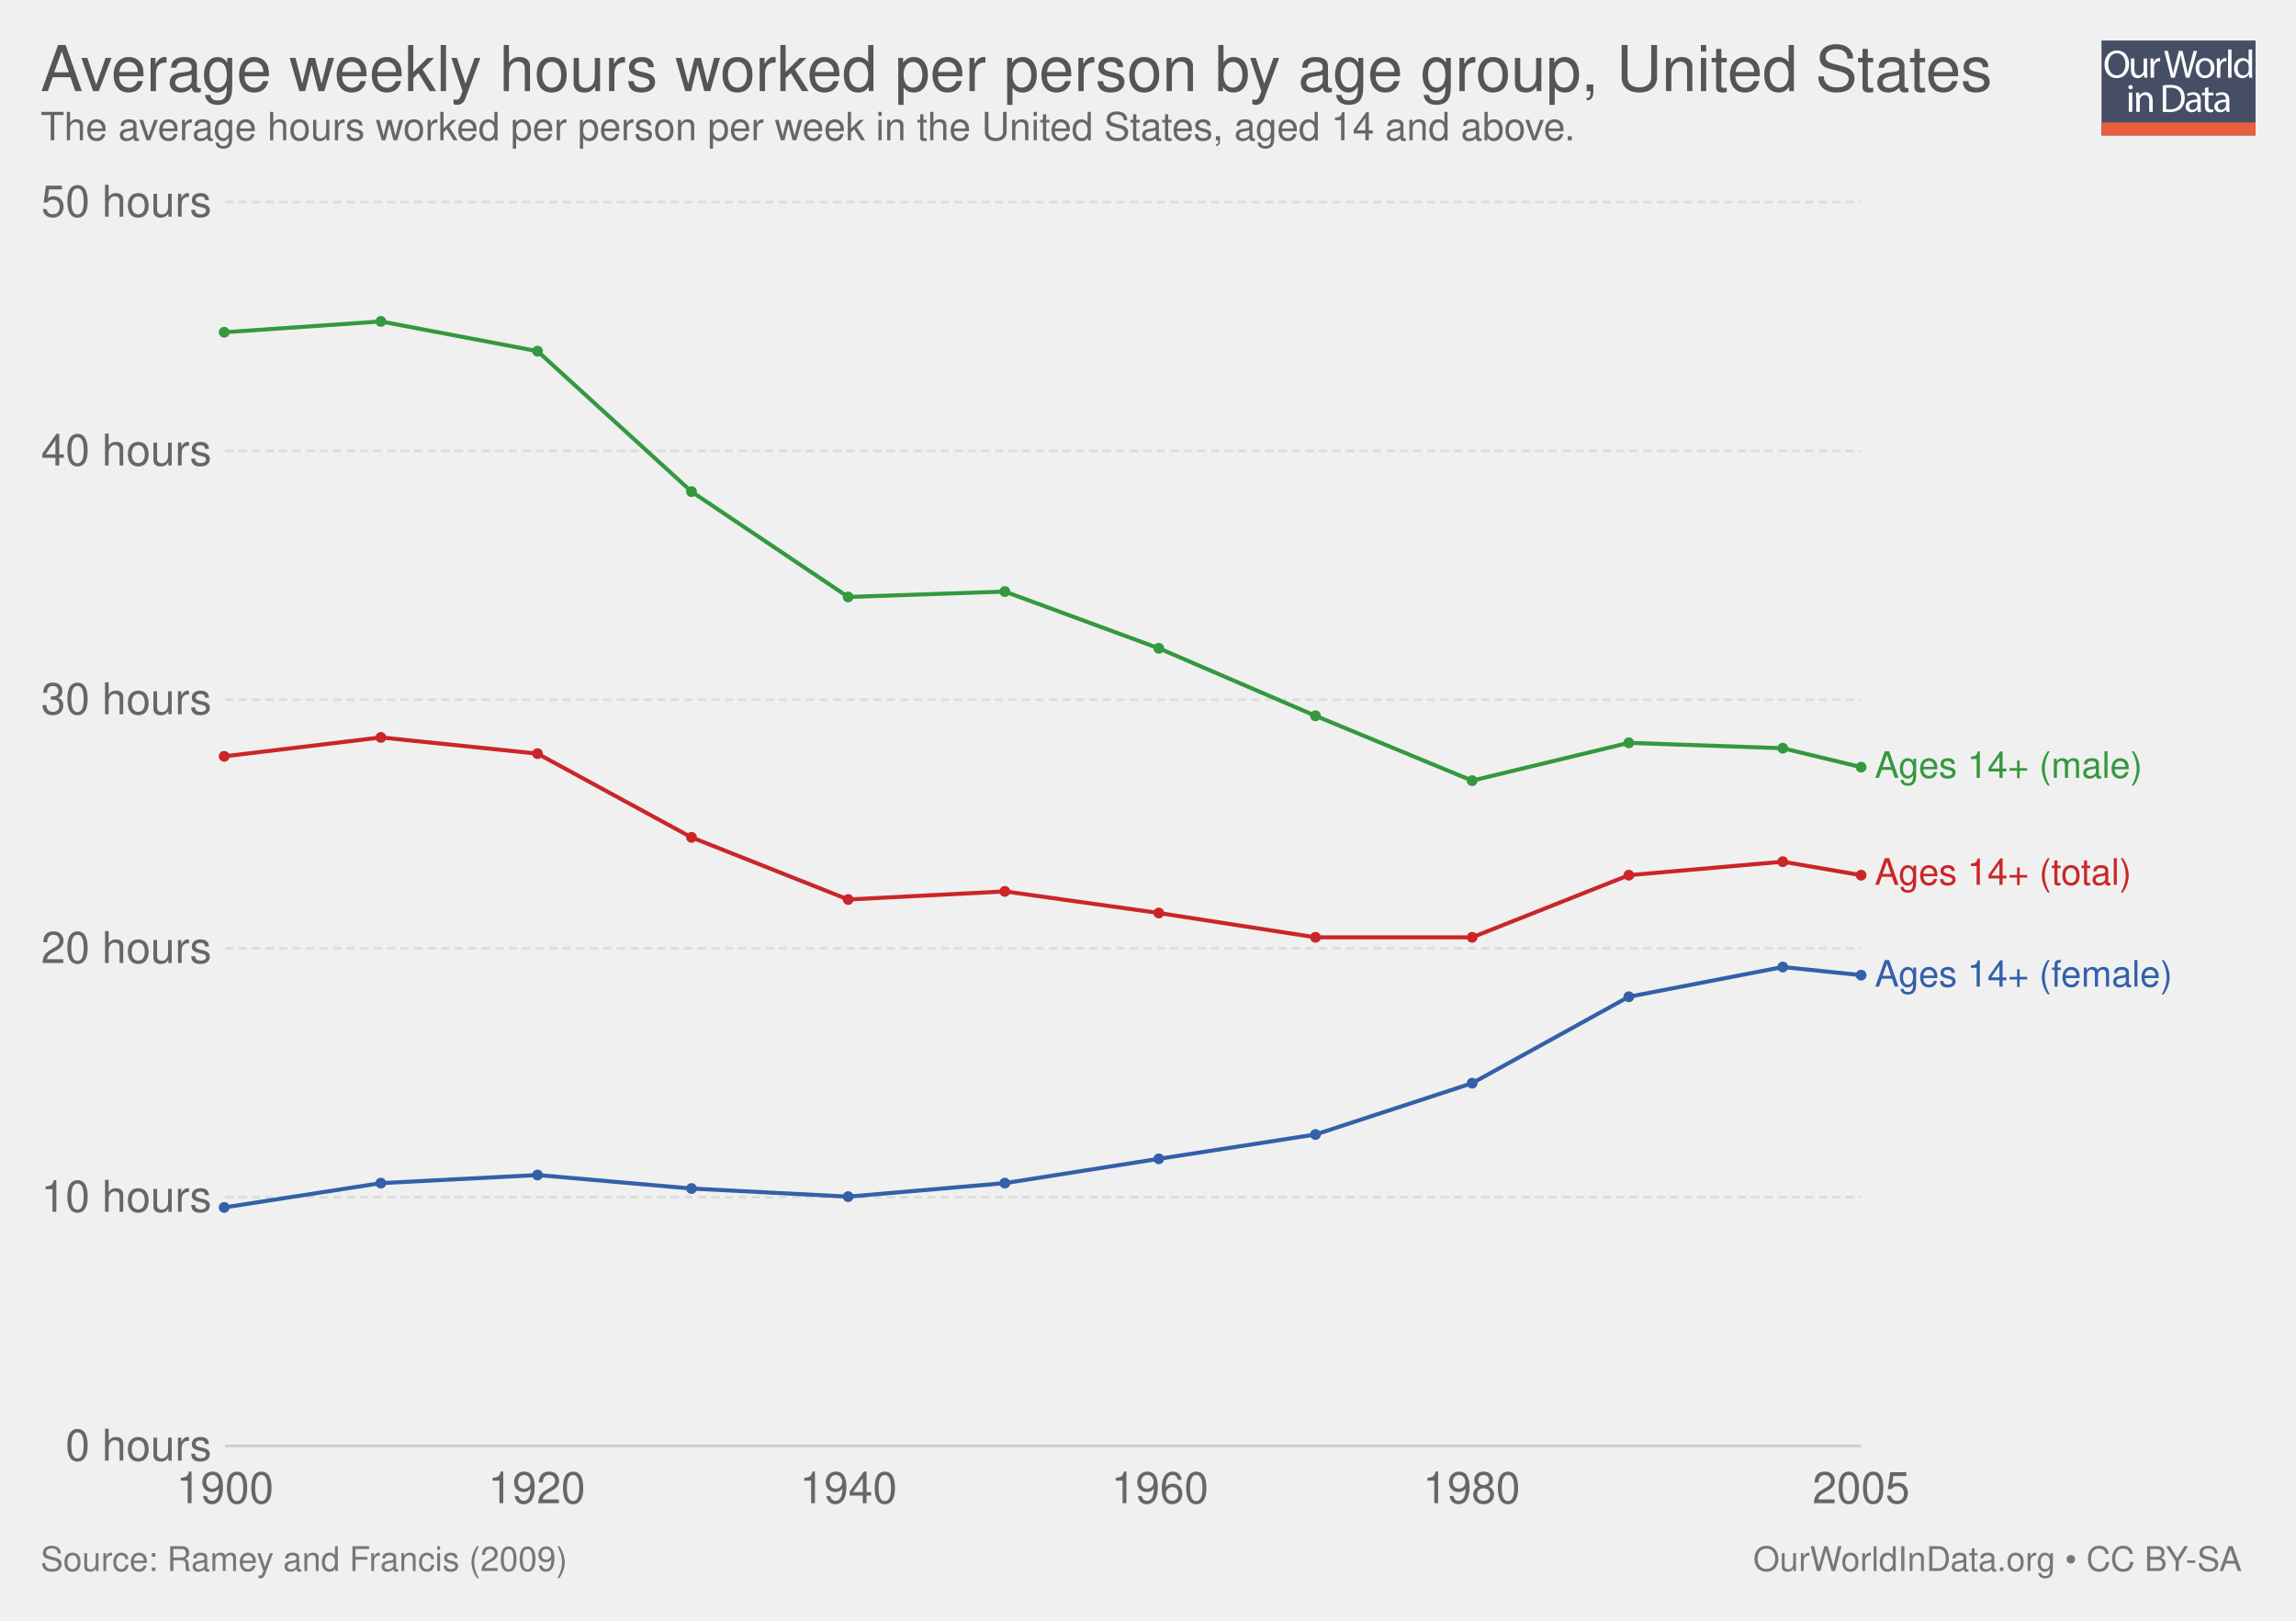
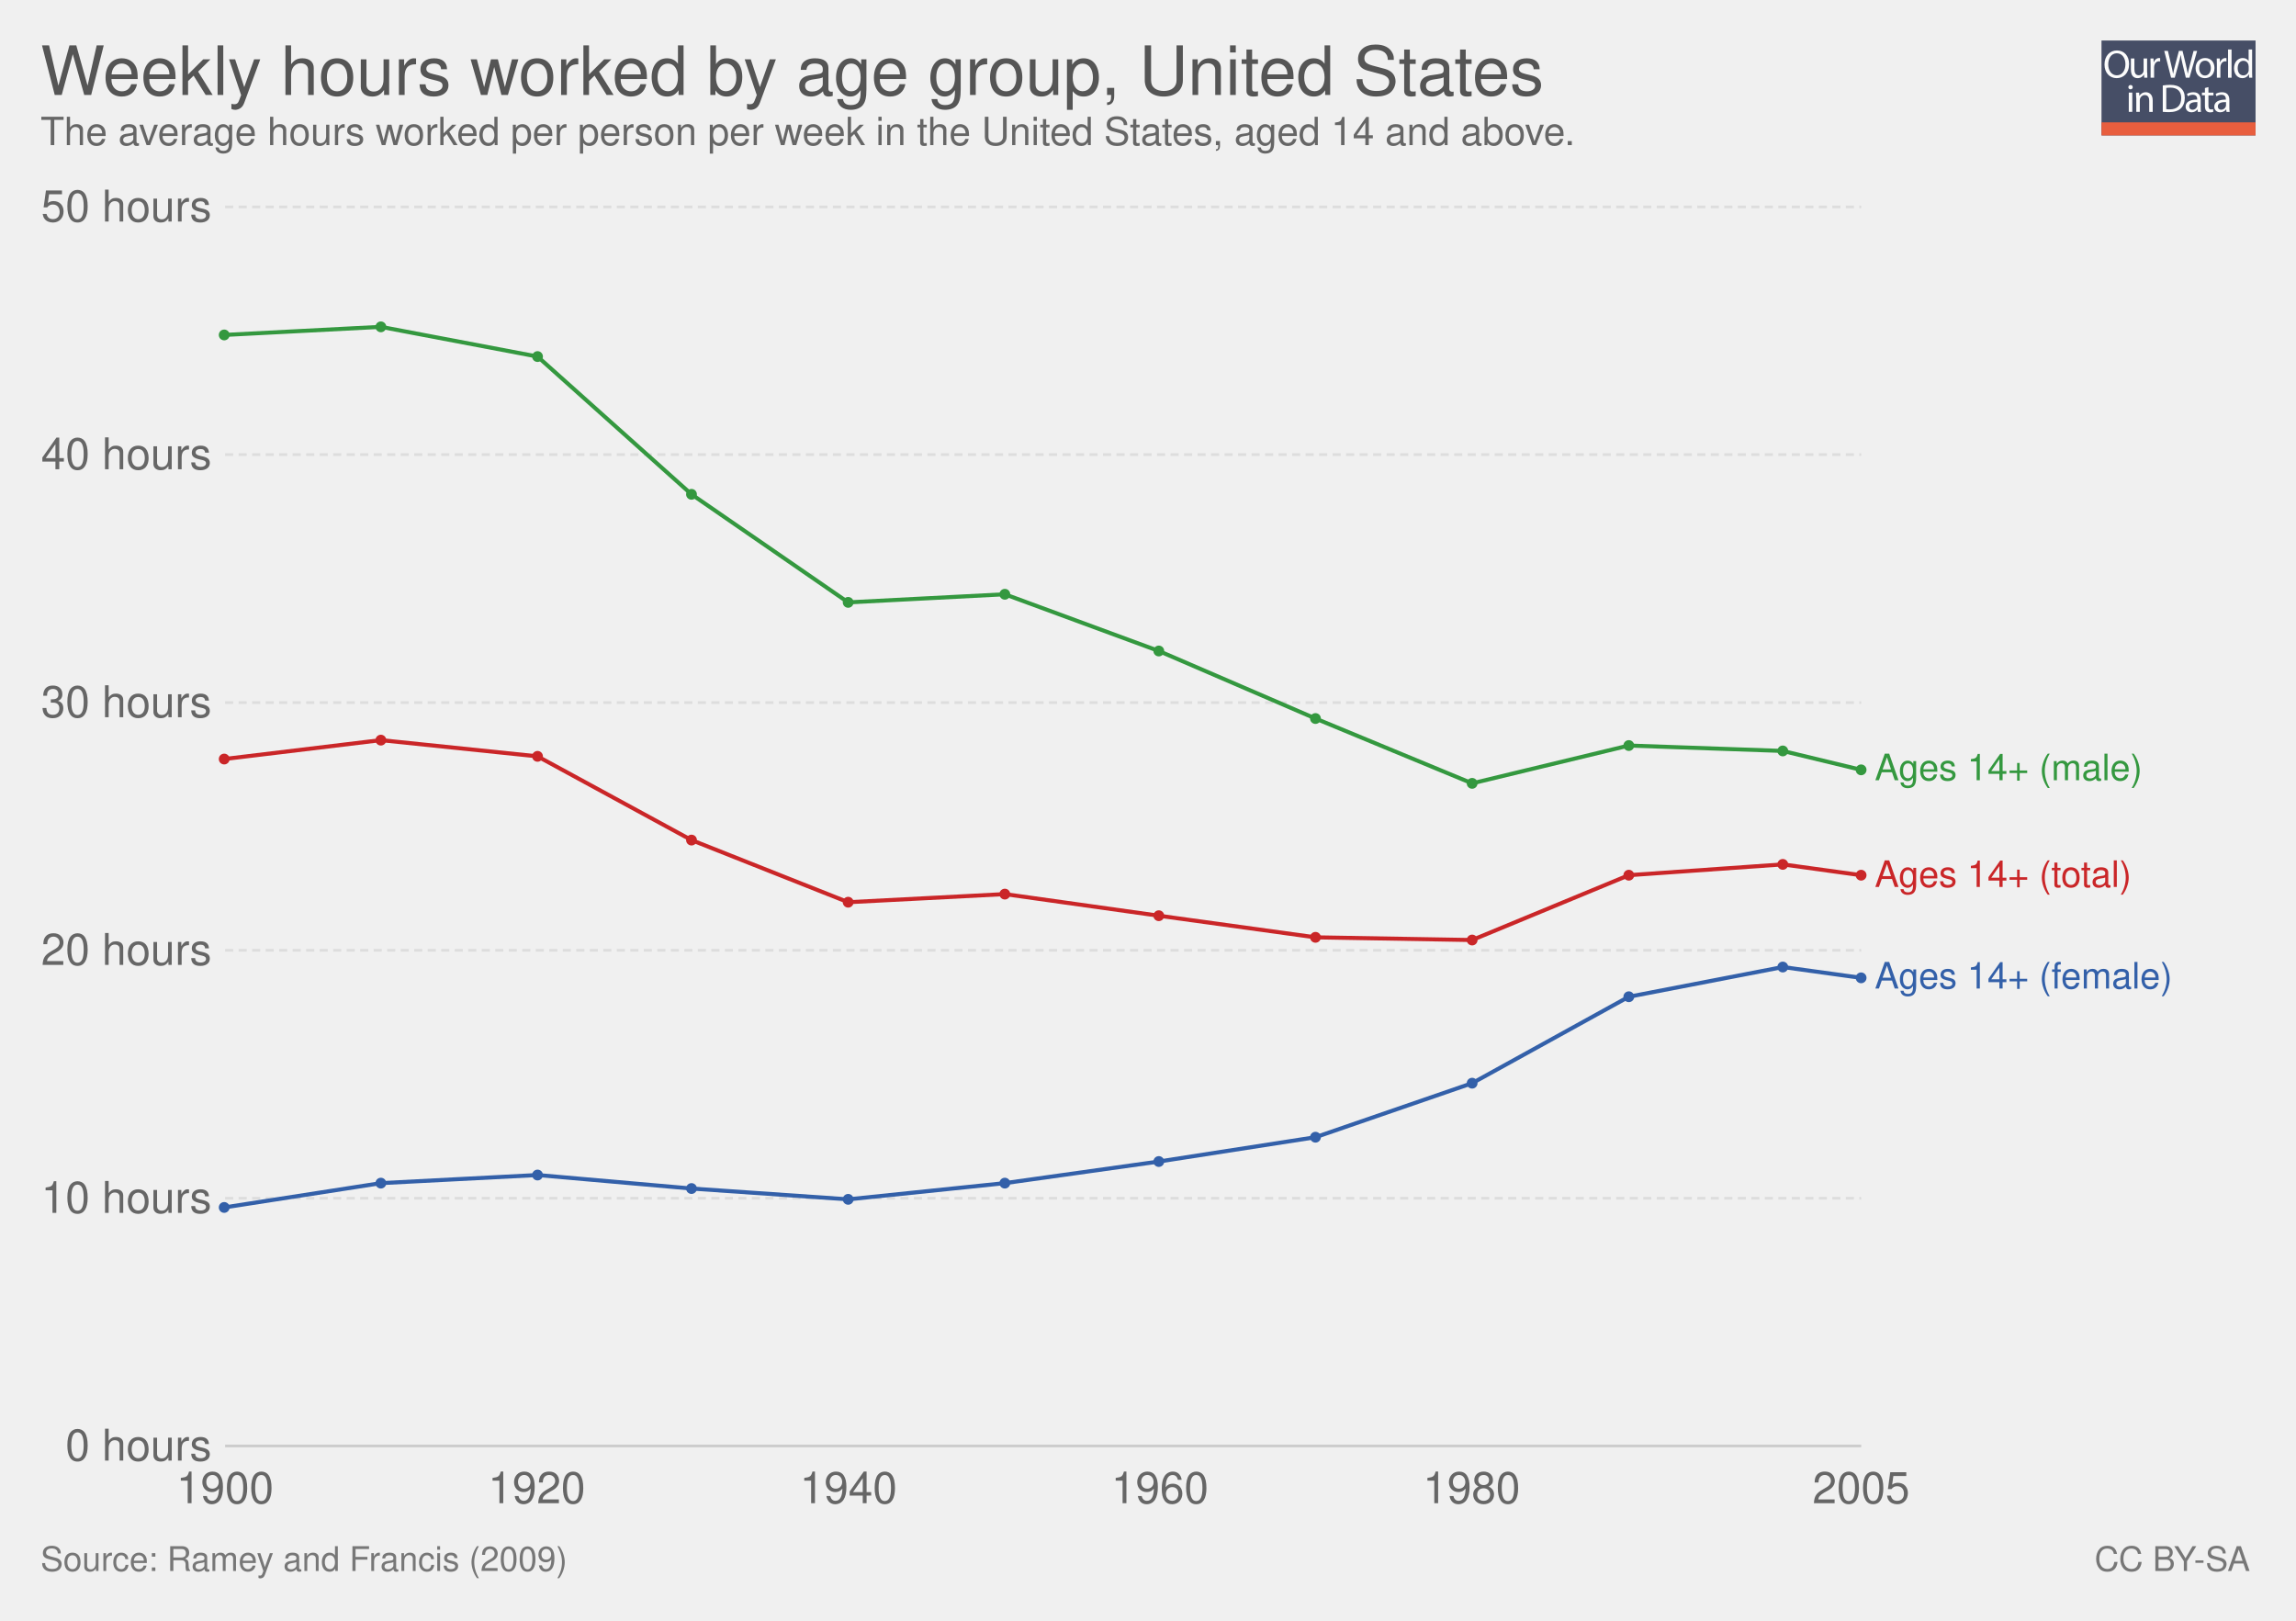
<svg xmlns="http://www.w3.org/2000/svg" xmlns:xlink="http://www.w3.org/1999/xlink" version="1.1" style="font-family: 'Helvetica Neue', Helvetica, Arial, sans-serif; font-size: 18px; background-color: white; text-rendering: optimizeLegibility; -webkit-font-smoothing: antialiased;" width="850" height="600">
  <g class="ChartTab">
    <g class="HeaderView">
      <g opacity="0.8" transform="translate(778, 15) scale(0.27)">
        <a xlink:href="https://ourworldindata.org" target="_blank">
          <g>
            <rect x="0" y="0" fill="#1B2543" width="211.2" height="130.1" />
            <rect x="0" y="112.2" fill="#E63912" width="211.2" height="17.9" />
            <g>
              <rect x="1.2" y="12.3" fill="none" width="210.2" height="99.2" />
              <path fill="#FFFFFF" d="M37.8,32.2c0,12.7-7.7,19.4-17.1,19.4c-9.7,0-16.6-7.5-16.6-18.7c0-11.7,7.3-19.3,17.1-19.3 C31.3,13.7,37.8,21.3,37.8,32.2z M9.2,32.8c0,7.9,4.3,14.9,11.8,14.9c7.5,0,11.8-6.9,11.8-15.3c0-7.3-3.8-14.9-11.8-14.9 C13.1,17.5,9.2,24.8,9.2,32.8z" />
              <path fill="#FFFFFF" d="M62.7,43.8c0,2.7,0.1,5.1,0.2,7.2h-4.3l-0.3-4.3h-0.1c-1.3,2.1-4,4.9-8.8,4.9c-4.2,0-9.1-2.3-9.1-11.6 V24.6h4.8v14.6c0,5,1.5,8.4,5.9,8.4c3.2,0,5.5-2.2,6.3-4.4c0.3-0.7,0.4-1.6,0.4-2.5V24.6h4.8V43.8z" />
              <path fill="#FFFFFF" d="M67.3,32.8c0-3.1-0.1-5.8-0.2-8.2h4.2l0.2,5.2h0.2c1.2-3.5,4.1-5.8,7.3-5.8c0.5,0,0.9,0.1,1.4,0.2v4.5 c-0.5-0.1-1-0.2-1.6-0.2c-3.4,0-5.8,2.6-6.5,6.2c-0.1,0.7-0.2,1.4-0.2,2.2V51h-4.8V32.8z" />
              <path fill="#FFFFFF" d="M95.4,51l-9.4-36.8h5l4.4,18.6c1.1,4.6,2.1,9.2,2.7,12.7h0.1c0.6-3.7,1.8-8,3-12.8l4.9-18.5h5l4.5,18.7 c1,4.4,2,8.7,2.6,12.6h0.1c0.8-4,1.8-8.1,3-12.7l4.9-18.5h4.9L120.6,51h-5L111,31.9c-1.1-4.7-1.9-8.3-2.4-12h-0.1 c-0.7,3.7-1.5,7.3-2.8,12L100.4,51H95.4z" />
              <path fill="#FFFFFF" d="M154.9,37.6c0,9.8-6.8,14-13.2,14c-7.2,0-12.7-5.2-12.7-13.6c0-8.8,5.8-14,13.1-14 C149.8,24,154.9,29.5,154.9,37.6z M133.9,37.9c0,5.8,3.3,10.1,8,10.1c4.6,0,8-4.3,8-10.3c0-4.5-2.2-10.1-7.9-10.1 C136.3,27.6,133.9,32.8,133.9,37.9z" />
              <path fill="#FFFFFF" d="M158.2,32.8c0-3.1-0.1-5.8-0.2-8.2h4.2l0.2,5.2h0.2c1.2-3.5,4.1-5.8,7.3-5.8c0.5,0,0.9,0.1,1.4,0.2v4.5 c-0.5-0.1-1-0.2-1.6-0.2c-3.4,0-5.8,2.6-6.5,6.2c-0.1,0.7-0.2,1.4-0.2,2.2V51h-4.8V32.8z" />
              <path fill="#FFFFFF" d="M173.5,12.3h4.8V51h-4.8V12.3z" />
              <path fill="#FFFFFF" d="M206.5,12.3v31.9c0,2.3,0.1,5,0.2,6.8h-4.3l-0.2-4.6H202c-1.5,2.9-4.7,5.2-9,5.2 c-6.4,0-11.3-5.4-11.3-13.4c-0.1-8.8,5.4-14.2,11.9-14.2c4,0,6.8,1.9,8,4h0.1V12.3H206.5z M201.7,35.4c0-0.6-0.1-1.4-0.2-2 c-0.7-3.1-3.3-5.6-6.9-5.6c-5,0-7.9,4.4-7.9,10.2c0,5.3,2.6,9.8,7.8,9.8c3.2,0,6.2-2.1,7.1-5.7c0.2-0.7,0.2-1.3,0.2-2.1V35.4z" />
              <path fill="#FFFFFF" d="M42.8,64c0.1,1.6-1.1,2.9-3.1,2.9c-1.7,0-2.9-1.3-2.9-2.9c0-1.7,1.3-3,3-3C41.7,61,42.8,62.3,42.8,64z M37.4,97.8V71.4h4.8v26.4H37.4z" />
              <path fill="#FFFFFF" d="M47.5,78.6c0-2.7-0.1-5-0.2-7.1h4.3l0.3,4.4h0.1c1.3-2.5,4.4-5,8.8-5c3.7,0,9.4,2.2,9.4,11.2v15.8h-4.8 V82.6c0-4.3-1.6-7.8-6.1-7.8c-3.2,0-5.6,2.2-6.5,4.9c-0.2,0.6-0.3,1.4-0.3,2.2v15.9h-4.8V78.6z" />
              <path fill="#FFFFFF" d="M84,61.6c2.9-0.4,6.3-0.8,10.1-0.8c6.8,0,11.7,1.6,14.9,4.6c3.3,3,5.2,7.3,5.2,13.2c0,6-1.9,10.9-5.3,14.3 c-3.4,3.4-9.1,5.3-16.3,5.3c-3.4,0-6.2-0.2-8.6-0.4V61.6z M88.8,94.1c1.2,0.2,3,0.3,4.8,0.3c10.2,0,15.7-5.7,15.7-15.6 c0.1-8.7-4.9-14.2-14.9-14.2c-2.5,0-4.3,0.2-5.6,0.5V94.1z" />
              <path fill="#FFFFFF" d="M132.1,97.8l-0.4-3.3h-0.2c-1.5,2.1-4.3,3.9-8.1,3.9c-5.4,0-8.1-3.8-8.1-7.6c0-6.4,5.7-9.9,15.9-9.8v-0.5 c0-2.2-0.6-6.1-6-6.1c-2.5,0-5,0.8-6.9,2l-1.1-3.2c2.2-1.4,5.4-2.3,8.7-2.3c8.1,0,10.1,5.5,10.1,10.8v9.9c0,2.3,0.1,4.5,0.4,6.3 H132.1z M131.4,84.4c-5.3-0.1-11.2,0.8-11.2,5.9c0,3.1,2.1,4.6,4.5,4.6c3.4,0,5.6-2.2,6.4-4.4c0.2-0.5,0.3-1,0.3-1.5V84.4z" />
              <path fill="#FFFFFF" d="M146.6,63.9v7.6h6.9v3.7h-6.9v14.2c0,3.3,0.9,5.1,3.6,5.1c1.3,0,2.2-0.2,2.8-0.3l0.2,3.6 c-0.9,0.4-2.4,0.7-4.3,0.7c-2.2,0-4-0.7-5.2-2c-1.4-1.4-1.9-3.8-1.9-6.9V75.1h-4.1v-3.7h4.1v-6.3L146.6,63.9z" />
              <path fill="#FFFFFF" d="M171.4,97.8l-0.4-3.3h-0.2c-1.5,2.1-4.3,3.9-8.1,3.9c-5.4,0-8.1-3.8-8.1-7.6c0-6.4,5.7-9.9,15.9-9.8v-0.5 c0-2.2-0.6-6.1-6-6.1c-2.5,0-5,0.8-6.9,2l-1.1-3.2c2.2-1.4,5.4-2.3,8.7-2.3c8.1,0,10.1,5.5,10.1,10.8v9.9c0,2.3,0.1,4.5,0.4,6.3 H171.4z M170.7,84.4c-5.3-0.1-11.2,0.8-11.2,5.9c0,3.1,2.1,4.6,4.5,4.6c3.4,0,5.6-2.2,6.4-4.4c0.2-0.5,0.3-1,0.3-1.5V84.4z" />
            </g>
          </g>
        </a>
      </g>
      <a href="https://ourworldindata.org/grapher/average-weekly-hours-worked-per-person-by-age-group-united-states" target="_blank">
-         <text font-size="23.40" x="15.0" y="33.7" fill="#555">
-           <tspan x="15" y="33.72">Average weekly hours worked per person by age group, United States</tspan>
+         <text font-size="25.20" x="15.0" y="35.2" fill="#555">
+           <tspan x="15" y="35.16">Weekly hours worked by age group, United States</tspan>
        </text>
      </a>
-       <text font-size="14.40" x="15.0" y="51.9" fill="#666">
-         <tspan x="15" y="51.92">The average hours worked per person per week in the United States, aged 14 and above.</tspan>
+       <text font-size="14.40" x="15.0" y="53.7" fill="#666">
+         <tspan x="15" y="53.72">The average hours worked per person per week in the United States, aged 14 and above.</tspan>
      </text>
    </g>
    <g class="LineChart">
      <defs>
        <clipPath id="boundsClip-1">
-           <rect x="73.342" y="0" width="830" height="963.4" />
+           <rect x="73.342" y="0" width="830" height="959.8" />
        </clipPath>
      </defs>
      <g class="AxisBoxView">
        <g class="HorizontalAxis">
          <text x="83.3" y="556.5" fill="#666" text-anchor="middle" font-size="16.2">1900</text>
          <text x="198.7" y="556.5" fill="#666" text-anchor="middle" font-size="16.2">1920</text>
          <text x="314.1" y="556.5" fill="#666" text-anchor="middle" font-size="16.2">1940</text>
          <text x="429.4" y="556.5" fill="#666" text-anchor="middle" font-size="16.2">1960</text>
          <text x="544.8" y="556.5" fill="#666" text-anchor="middle" font-size="16.2">1980</text>
          <text x="689" y="556.5" fill="#666" text-anchor="middle" font-size="16.2">2005</text>
        </g>
        <g class="VerticalAxis">
          <text x="78.34" y="535.3" fill="#666" dominant-baseline="middle" text-anchor="end" font-size="16.2">0 hours</text>
-           <text x="78.34" y="443.2" fill="#666" dominant-baseline="middle" text-anchor="end" font-size="16.2">10 hours</text>
-           <text x="78.34" y="351.1" fill="#666" dominant-baseline="middle" text-anchor="end" font-size="16.2">20 hours</text>
-           <text x="78.34" y="259" fill="#666" dominant-baseline="middle" text-anchor="end" font-size="16.2">30 hours</text>
-           <text x="78.34" y="166.9" fill="#666" dominant-baseline="middle" text-anchor="end" font-size="16.2">40 hours</text>
-           <text x="78.34" y="74.8" fill="#666" dominant-baseline="middle" text-anchor="end" font-size="16.2">50 hours</text>
+           <text x="78.34" y="443.6" fill="#666" dominant-baseline="middle" text-anchor="end" font-size="16.2">10 hours</text>
+           <text x="78.34" y="351.8" fill="#666" dominant-baseline="middle" text-anchor="end" font-size="16.2">20 hours</text>
+           <text x="78.34" y="260.1" fill="#666" dominant-baseline="middle" text-anchor="end" font-size="16.2">30 hours</text>
+           <text x="78.34" y="168.3" fill="#666" dominant-baseline="middle" text-anchor="end" font-size="16.2">40 hours</text>
+           <text x="78.34" y="76.6" fill="#666" dominant-baseline="middle" text-anchor="end" font-size="16.2">50 hours</text>
        </g>
        <g class="AxisGridLines">
          <line x1="83.34" y1="535.3" x2="689.03" y2="535.3" stroke="#ccc" />
-           <line x1="83.34" y1="443.2" x2="689.03" y2="443.2" stroke="#ddd" stroke-dasharray="3,2" />
-           <line x1="83.34" y1="351.1" x2="689.03" y2="351.1" stroke="#ddd" stroke-dasharray="3,2" />
-           <line x1="83.34" y1="259" x2="689.03" y2="259" stroke="#ddd" stroke-dasharray="3,2" />
-           <line x1="83.34" y1="166.9" x2="689.03" y2="166.9" stroke="#ddd" stroke-dasharray="3,2" />
-           <line x1="83.34" y1="74.8" x2="689.03" y2="74.8" stroke="#ddd" stroke-dasharray="3,2" />
+           <line x1="83.34" y1="443.6" x2="689.03" y2="443.6" stroke="#ddd" stroke-dasharray="3,2" />
+           <line x1="83.34" y1="351.8" x2="689.03" y2="351.8" stroke="#ddd" stroke-dasharray="3,2" />
+           <line x1="83.34" y1="260.1" x2="689.03" y2="260.1" stroke="#ddd" stroke-dasharray="3,2" />
+           <line x1="83.34" y1="168.3" x2="689.03" y2="168.3" stroke="#ddd" stroke-dasharray="3,2" />
+           <line x1="83.34" y1="76.6" x2="689.03" y2="76.6" stroke="#ddd" stroke-dasharray="3,2" />
        </g>
      </g>
      <g clip-path="url(#boundsClip-1)">
        <g class="HeightedLegend clickable">
          <g class="legendMark">
-             <rect x="689.03" y="277.15" width="134.63" height="13.5" fill="#fff" opacity="0" />
-             <text font-size="13.50" x="694.0" y="287.9" fill="#34983f">
-               <tspan x="694.03" y="287.95">Ages 14+ (male)</tspan>
+             <rect x="689.03" y="278.05" width="134.63" height="13.5" fill="#fff" opacity="0" />
+             <text font-size="13.50" x="694.0" y="288.9" fill="#34983f">
+               <tspan x="694.03" y="288.85">Ages 14+ (male)</tspan>
            </text>
          </g>
          <g class="legendMark">
-             <rect x="689.03" y="316.75" width="130.985" height="13.5" fill="#fff" opacity="0" />
-             <text font-size="13.50" x="694.0" y="327.6" fill="#ca2628">
-               <tspan x="694.03" y="327.55">Ages 14+ (total)</tspan>
+             <rect x="689.03" y="317.55" width="130.985" height="13.5" fill="#fff" opacity="0" />
+             <text font-size="13.50" x="694.0" y="328.4" fill="#ca2628">
+               <tspan x="694.03" y="328.35">Ages 14+ (total)</tspan>
            </text>
          </g>
          <g class="legendMark">
-             <rect x="689.03" y="354.45" width="145.97" height="13.5" fill="#fff" opacity="0" />
-             <text font-size="13.50" x="694.0" y="365.3" fill="#3360a9">
-               <tspan x="694.03" y="365.25">Ages 14+ (female)</tspan>
+             <rect x="689.03" y="355.15" width="145.97" height="13.5" fill="#fff" opacity="0" />
+             <text font-size="13.50" x="694.0" y="365.9" fill="#3360a9">
+               <tspan x="694.03" y="365.95">Ages 14+ (female)</tspan>
            </text>
          </g>
        </g>
        <g class="Lines">
-           <rect x="83" y="75" width="606" height="461" fill="rgba(255,255,255,0)" opacity="0" />
+           <rect x="83" y="77" width="606" height="459" fill="rgba(255,255,255,0)" opacity="0" />
          <g class="key-Ages-14__002b-__0028male__0029_0">
-             <path stroke="#34983f" stroke-linecap="round" d="M83 123L141 119L199 130L256 182L314 221L372 219L429 240L487 265L545 289L603 275L660 277L689 284" fill="none" stroke-width="1.5" />
+             <path stroke="#34983f" stroke-linecap="round" d="M83 124L141 121L199 132L256 183L314 223L372 220L429 241L487 266L545 290L603 276L660 278L689 285" fill="none" stroke-width="1.5" />
            <g fill="#34983f">
-               <circle cx="83" cy="123" r="2" />
-               <circle cx="141" cy="119" r="2" />
-               <circle cx="199" cy="130" r="2" />
-               <circle cx="256" cy="182" r="2" />
-               <circle cx="314" cy="221" r="2" />
-               <circle cx="372" cy="219" r="2" />
-               <circle cx="429" cy="240" r="2" />
-               <circle cx="487" cy="265" r="2" />
-               <circle cx="545" cy="289" r="2" />
-               <circle cx="603" cy="275" r="2" />
-               <circle cx="660" cy="277" r="2" />
-               <circle cx="689" cy="284" r="2" />
+               <circle cx="83" cy="124" r="2" />
+               <circle cx="141" cy="121" r="2" />
+               <circle cx="199" cy="132" r="2" />
+               <circle cx="256" cy="183" r="2" />
+               <circle cx="314" cy="223" r="2" />
+               <circle cx="372" cy="220" r="2" />
+               <circle cx="429" cy="241" r="2" />
+               <circle cx="487" cy="266" r="2" />
+               <circle cx="545" cy="290" r="2" />
+               <circle cx="603" cy="276" r="2" />
+               <circle cx="660" cy="278" r="2" />
+               <circle cx="689" cy="285" r="2" />
            </g>
          </g>
          <g class="key-Ages-14__002b-__0028female__0029_0">
-             <path stroke="#3360a9" stroke-linecap="round" d="M83 447L141 438L199 435L256 440L314 443L372 438L429 429L487 420L545 401L603 369L660 358L689 361" fill="none" stroke-width="1.5" />
+             <path stroke="#3360a9" stroke-linecap="round" d="M83 447L141 438L199 435L256 440L314 444L372 438L429 430L487 421L545 401L603 369L660 358L689 362" fill="none" stroke-width="1.5" />
            <g fill="#3360a9">
              <circle cx="83" cy="447" r="2" />
              <circle cx="141" cy="438" r="2" />
              <circle cx="199" cy="435" r="2" />
              <circle cx="256" cy="440" r="2" />
-               <circle cx="314" cy="443" r="2" />
+               <circle cx="314" cy="444" r="2" />
              <circle cx="372" cy="438" r="2" />
-               <circle cx="429" cy="429" r="2" />
-               <circle cx="487" cy="420" r="2" />
+               <circle cx="429" cy="430" r="2" />
+               <circle cx="487" cy="421" r="2" />
              <circle cx="545" cy="401" r="2" />
              <circle cx="603" cy="369" r="2" />
              <circle cx="660" cy="358" r="2" />
-               <circle cx="689" cy="361" r="2" />
+               <circle cx="689" cy="362" r="2" />
            </g>
          </g>
          <g class="key-Ages-14__002b-__0028total__0029_0">
-             <path stroke="#ca2628" stroke-linecap="round" d="M83 280L141 273L199 279L256 310L314 333L372 330L429 338L487 347L545 347L603 324L660 319L689 324" fill="none" stroke-width="1.5" />
+             <path stroke="#ca2628" stroke-linecap="round" d="M83 281L141 274L199 280L256 311L314 334L372 331L429 339L487 347L545 348L603 324L660 320L689 324" fill="none" stroke-width="1.5" />
            <g fill="#ca2628">
-               <circle cx="83" cy="280" r="2" />
-               <circle cx="141" cy="273" r="2" />
-               <circle cx="199" cy="279" r="2" />
-               <circle cx="256" cy="310" r="2" />
-               <circle cx="314" cy="333" r="2" />
-               <circle cx="372" cy="330" r="2" />
-               <circle cx="429" cy="338" r="2" />
+               <circle cx="83" cy="281" r="2" />
+               <circle cx="141" cy="274" r="2" />
+               <circle cx="199" cy="280" r="2" />
+               <circle cx="256" cy="311" r="2" />
+               <circle cx="314" cy="334" r="2" />
+               <circle cx="372" cy="331" r="2" />
+               <circle cx="429" cy="339" r="2" />
              <circle cx="487" cy="347" r="2" />
-               <circle cx="545" cy="347" r="2" />
+               <circle cx="545" cy="348" r="2" />
              <circle cx="603" cy="324" r="2" />
-               <circle cx="660" cy="319" r="2" />
+               <circle cx="660" cy="320" r="2" />
              <circle cx="689" cy="324" r="2" />
            </g>
          </g>
        </g>
      </g>
    </g>
    <g style="fill: #777;" class="SourcesFooter">
      <g style="fill: #777;" class="clickable">
        <text font-size="12.60" x="15.0" y="581.6">
          <tspan x="15" y="581.58">Source: Ramey and Francis (2009)</tspan>
        </text>
      </g>
-       <text font-size="12.60" x="649.0" y="581.6">
-         <tspan x="649.024" y="581.58">
-           <a target="_blank" style="fill: #777;" href="https://ourworldindata.org">OurWorldInData.org</a> • <a style="fill: #777;" href="http://creativecommons.org/licenses/by-sa/4.0/deed.en_US" target="_blank">CC BY-SA</a>
+       <text font-size="12.60" x="775.4" y="581.6">
+         <tspan x="775.402" y="581.58">
+           <a style="fill: #777;" class="cclogo" href="http://creativecommons.org/licenses/by-sa/4.0/deed.en_US" target="_blank">CC BY-SA</a>
        </tspan>
      </text>
    </g>
  </g>
</svg>
